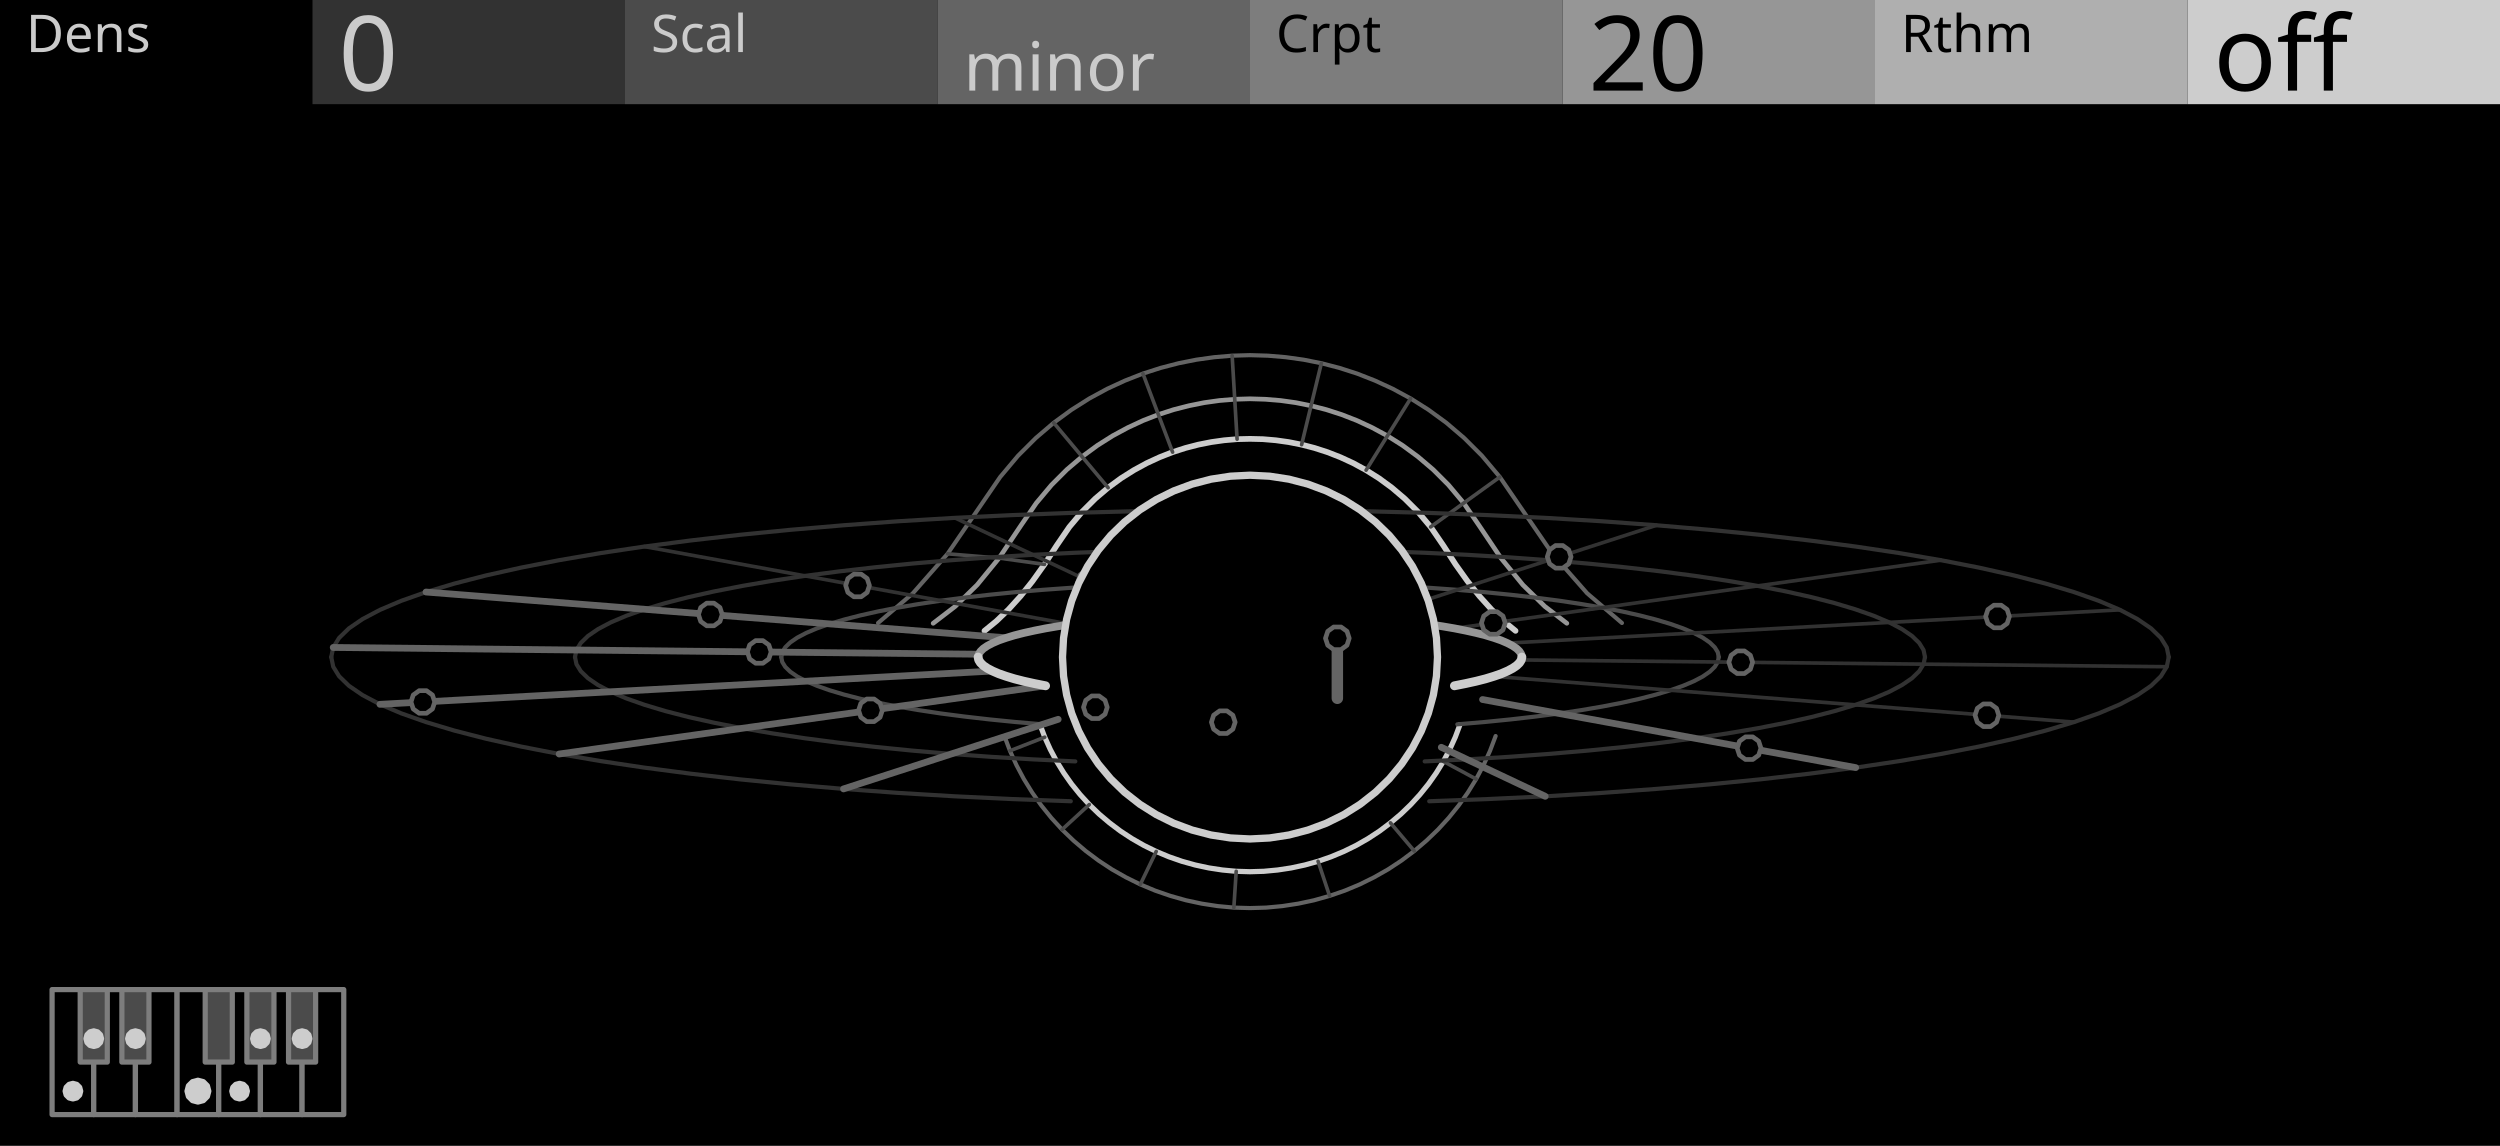
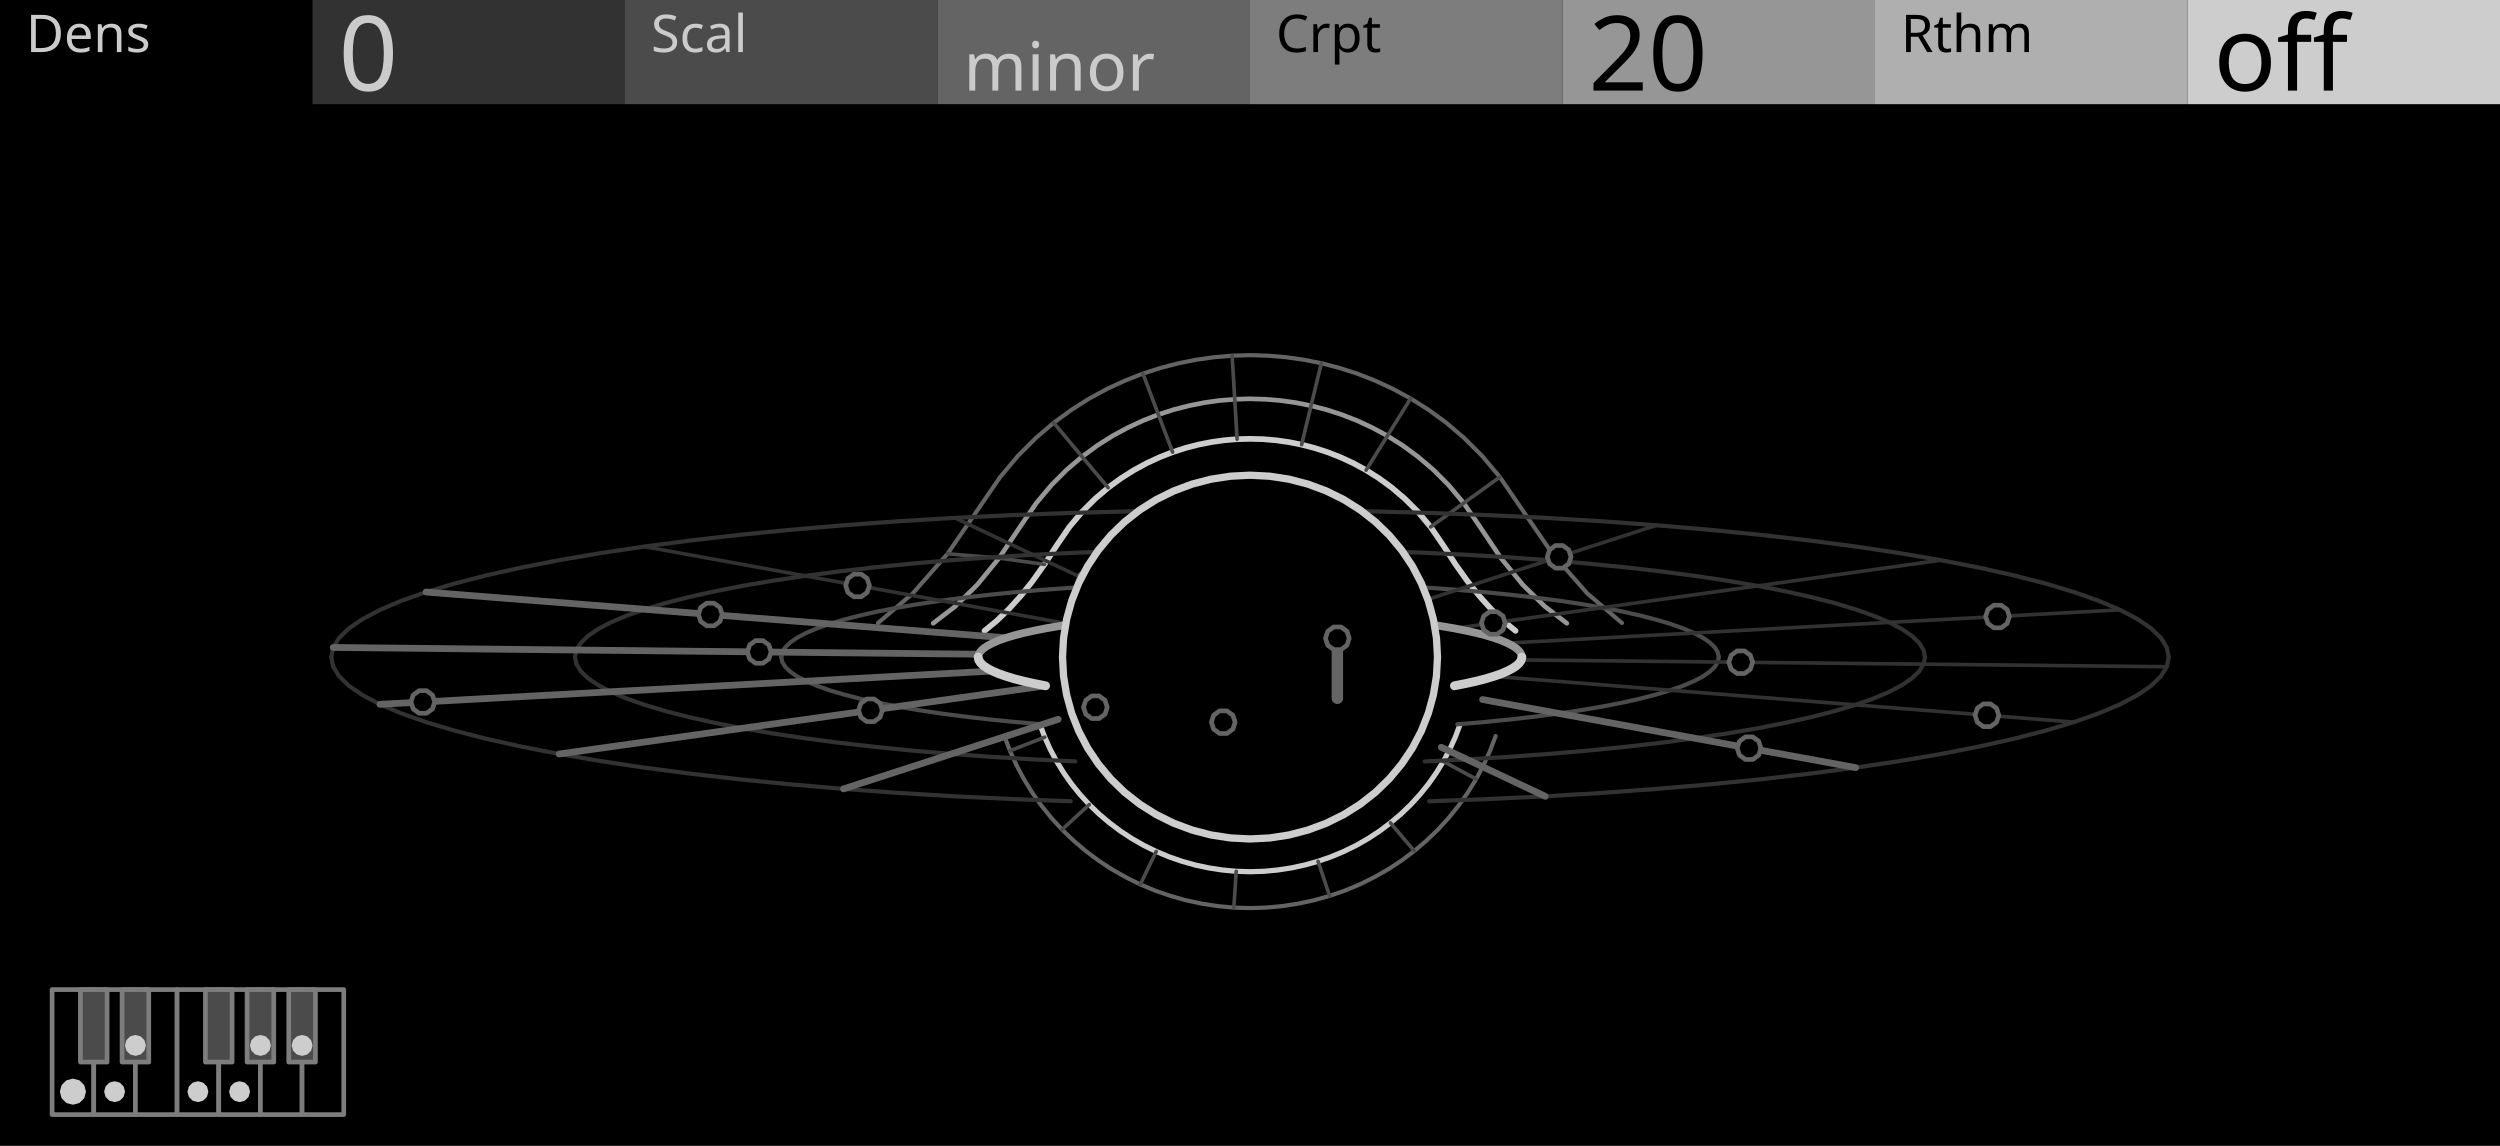
<svg xmlns="http://www.w3.org/2000/svg" width="480" height="220" viewBox="0 0 480 220">
  <rect x="0" y="0" width="480" height="220" fill="#000000" stroke="none" />
  <path d="M189.02,121.12 L191.33,119.23 L193.63,117.02 L195.94,114.47 L198.24,111.59 L200.54,108.36 L202.85,104.78 L205.32,101.17 L207.8,98.22 L210.28,95.75 L212.76,93.64 L215.23,91.83 L217.71,90.27 L220.19,88.92 L222.66,87.78 L225.14,86.81 L227.62,86.01 L230.09,85.37 L232.57,84.88 L235.05,84.53 L237.52,84.32 L240,84.26 L242.48,84.32 L244.95,84.53 L247.43,84.88 L249.91,85.37 L252.38,86.01 L254.86,86.81 L257.34,87.78 L259.81,88.92 L262.29,90.27 L264.77,91.83 L267.24,93.64 L269.72,95.75 L272.2,98.22 L274.68,101.17 L277.15,104.78 L279.46,108.36 L281.76,111.59 L284.06,114.47 L286.37,117.02 L288.67,119.23 L290.98,121.12" fill="none" stroke="#CDCDCD" stroke-width="1.1" stroke-linejoin="round" stroke-linecap="round" />
  <path d="M179.17,119.67 L183.38,116.44 L187.6,112.31 L191.82,107.15 L196.04,100.86 L198.97,96.59 L201.9,93.1 L204.83,90.17 L207.76,87.68 L210.69,85.53 L213.62,83.68 L216.55,82.1 L219.48,80.74 L222.41,79.6 L225.35,78.65 L228.28,77.9 L231.21,77.31 L234.14,76.9 L237.07,76.66 L240,76.57 L242.93,76.66 L245.86,76.9 L248.79,77.31 L251.72,77.9 L254.65,78.65 L257.59,79.6 L260.52,80.74 L263.45,82.1 L266.38,83.68 L269.31,85.53 L272.24,87.68 L275.17,90.17 L278.1,93.1 L281.03,96.59 L283.96,100.86 L288.18,107.15 L292.4,112.31 L296.62,116.44 L300.83,119.67" fill="none" stroke="#969696" stroke-width="0.9" stroke-linejoin="round" stroke-linecap="round" />
  <path d="M168.59,119.61 L175.26,113.92 L181.93,106.33 L188.61,96.58 L192.03,91.59 L195.46,87.51 L198.89,84.09 L202.31,81.17 L205.74,78.67 L209.16,76.51 L212.59,74.65 L216.02,73.07 L219.44,71.73 L222.87,70.63 L226.3,69.74 L229.72,69.06 L233.15,68.58 L236.57,68.29 L240,68.19 L243.43,68.29 L246.85,68.58 L250.28,69.06 L253.7,69.74 L257.13,70.63 L260.56,71.73 L263.98,73.07 L267.41,74.65 L270.84,76.51 L274.26,78.67 L277.69,81.17 L281.11,84.09 L284.54,87.51 L287.97,91.59 L291.39,96.58 L298.07,106.33 L304.74,113.92 L311.41,119.61" fill="none" stroke="#646464" stroke-width="0.8" stroke-linejoin="round" stroke-linecap="round" />
  <path d="M200.54,108.36 L191.82,107.15 L181.93,106.33" fill="none" stroke="#4B4B4B" stroke-width="0.7" stroke-linejoin="round" stroke-linecap="round" />
  <path d="M212.76,93.64 L207.76,87.68 L202.31,81.17" fill="none" stroke="#4B4B4B" stroke-width="0.7" stroke-linejoin="round" stroke-linecap="round" />
  <path d="M225.14,86.81 L222.41,79.6 L219.44,71.73" fill="none" stroke="#4B4B4B" stroke-width="0.7" stroke-linejoin="round" stroke-linecap="round" />
  <path d="M237.52,84.32 L237.07,76.66 L236.57,68.29" fill="none" stroke="#4B4B4B" stroke-width="0.7" stroke-linejoin="round" stroke-linecap="round" />
  <path d="M249.91,85.37 L251.72,77.9 L253.7,69.74" fill="none" stroke="#4B4B4B" stroke-width="0.7" stroke-linejoin="round" stroke-linecap="round" />
  <path d="M262.29,90.27 L266.38,83.68 L270.84,76.51" fill="none" stroke="#4B4B4B" stroke-width="0.7" stroke-linejoin="round" stroke-linecap="round" />
  <path d="M274.68,101.17 L281.03,96.59 L287.97,91.59" fill="none" stroke="#4B4B4B" stroke-width="0.7" stroke-linejoin="round" stroke-linecap="round" />
  <path d="M280.32,139.12 L279.41,141.54 L278.34,143.9 L277.12,146.19 L275.76,148.4 L274.26,150.53 L272.62,152.56 L270.86,154.48 L268.97,156.3 L266.97,157.99 L264.87,159.57 L262.67,161.01 L260.38,162.32 L258.01,163.48 L255.57,164.5 L253.07,165.37 L250.52,166.08 L247.92,166.64 L245.3,167.04 L242.65,167.29 L240,167.37 L237.35,167.29 L234.7,167.04 L232.08,166.64 L229.48,166.08 L226.93,165.37 L224.43,164.5 L221.99,163.48 L219.62,162.32 L217.33,161.01 L215.13,159.57 L213.03,157.99 L211.03,156.3 L209.14,154.48 L207.38,152.56 L205.74,150.53 L204.24,148.4 L202.88,146.19 L201.66,143.9 L200.59,141.54 L199.68,139.12" fill="none" stroke="#CDCDCD" stroke-width="1" stroke-linejoin="round" stroke-linecap="round" />
  <path d="M287.16,141.32 L286.09,144.15 L284.84,146.91 L283.42,149.58 L281.82,152.17 L280.06,154.66 L278.15,157.03 L276.09,159.28 L273.88,161.4 L271.54,163.39 L269.08,165.23 L266.51,166.92 L263.83,168.44 L261.06,169.81 L258.21,171 L255.28,172.01 L252.3,172.85 L249.27,173.5 L246.2,173.97 L243.1,174.26 L240,174.35 L236.9,174.26 L233.8,173.97 L230.73,173.5 L227.7,172.85 L224.72,172.01 L221.79,171 L218.94,169.81 L216.17,168.44 L213.49,166.92 L210.92,165.23 L208.46,163.39 L206.12,161.4 L203.91,159.28 L201.85,157.03 L199.94,154.66 L198.18,152.17 L196.58,149.58 L195.16,146.91 L193.91,144.15 L192.84,141.32" fill="none" stroke="#646464" stroke-width="0.8" stroke-linejoin="round" stroke-linecap="round" />
  <path d="M277.12,146.19 L283.42,149.58" fill="none" stroke="#4B4B4B" stroke-width="0.7" stroke-linejoin="round" stroke-linecap="round" />
  <path d="M266.97,157.99 L271.54,163.39" fill="none" stroke="#4B4B4B" stroke-width="0.7" stroke-linejoin="round" stroke-linecap="round" />
  <path d="M253.07,165.37 L255.28,172.01" fill="none" stroke="#4B4B4B" stroke-width="0.7" stroke-linejoin="round" stroke-linecap="round" />
  <path d="M237.35,167.29 L236.9,174.26" fill="none" stroke="#4B4B4B" stroke-width="0.7" stroke-linejoin="round" stroke-linecap="round" />
  <path d="M221.99,163.48 L218.94,169.81" fill="none" stroke="#4B4B4B" stroke-width="0.7" stroke-linejoin="round" stroke-linecap="round" />
  <path d="M209.14,154.48 L203.91,159.28" fill="none" stroke="#4B4B4B" stroke-width="0.7" stroke-linejoin="round" stroke-linecap="round" />
  <path d="M200.59,141.54 L193.91,144.15" fill="none" stroke="#4B4B4B" stroke-width="0.7" stroke-linejoin="round" stroke-linecap="round" />
  <path d="M187.8,126.16 L187.91,125.61 L188.25,125.07 L188.8,124.53 L189.58,124 L190.57,123.48 L191.77,122.96 L193.18,122.47 L194.79,121.98 L196.6,121.52 L198.59,121.08 L200.75,120.65 L203.09,120.25 L205.58,119.88 L208.22,119.53 L211,119.22 L213.9,118.93 L216.91,118.67 L220.02,118.44 L223.22,118.25 L226.49,118.09 L229.82,117.97 L233.19,117.88 L236.59,117.83 L240,117.81 L243.41,117.83 L246.81,117.88 L250.18,117.97 L253.51,118.09 L256.78,118.25 L259.98,118.44 L263.09,118.67 L266.1,118.93 L269,119.22 L271.78,119.53 L274.42,119.88 L276.91,120.25 L279.25,120.65 L281.41,121.08 L283.4,121.52 L285.21,121.98 L286.82,122.47 L288.23,122.96 L289.43,123.48 L290.42,124 L291.2,124.53 L291.75,125.07 L292.09,125.61 L292.2,126.16" fill="none" stroke="#4B4B4B" stroke-width="0.8" stroke-linejoin="round" stroke-linecap="round" />
  <path d="M150,126.16 L150.19,125.22 L150.77,124.28 L151.73,123.35 L153.07,122.43 L154.78,121.53 L156.85,120.65 L159.28,119.79 L162.06,118.96 L165.17,118.16 L168.6,117.39 L172.33,116.67 L176.36,115.98 L180.66,115.33 L185.21,114.74 L190,114.19 L195,113.69 L200.19,113.25 L205.56,112.86 L211.07,112.52 L216.71,112.25 L222.44,112.04 L228.25,111.88 L234.11,111.79 L240,111.76 L245.89,111.79 L251.75,111.88 L257.56,112.04 L263.29,112.25 L268.93,112.52 L274.44,112.86 L279.81,113.25 L285,113.69 L290,114.19 L294.79,114.74 L299.34,115.33 L303.64,115.98 L307.67,116.67 L311.4,117.39 L314.83,118.16 L317.94,118.96 L320.72,119.79 L323.15,120.65 L325.22,121.53 L326.93,122.43 L328.27,123.35 L329.23,124.28 L329.81,125.22 L330,126.16" fill="none" stroke="#4B4B4B" stroke-width="0.8" stroke-linejoin="round" stroke-linecap="round" />
  <path d="M110.4,126.16 L110.68,124.8 L111.51,123.45 L112.89,122.11 L114.82,120.79 L117.28,119.49 L120.27,118.22 L123.77,116.99 L127.76,115.79 L132.24,114.64 L137.18,113.54 L142.56,112.49 L148.36,111.5 L154.55,110.57 L161.1,109.71 L168,108.92 L175.2,108.2 L182.68,107.56 L190.4,107 L198.34,106.52 L206.46,106.13 L214.72,105.82 L223.08,105.6 L231.52,105.47 L240,105.42 L248.48,105.47 L256.92,105.6 L265.28,105.82 L273.54,106.13 L281.66,106.52 L289.6,107 L297.32,107.56 L304.8,108.2 L312,108.92 L318.9,109.71 L325.45,110.57 L331.64,111.5 L337.44,112.49 L342.82,113.54 L347.76,114.64 L352.24,115.79 L356.23,116.99 L359.73,118.22 L362.72,119.49 L365.18,120.79 L367.11,122.11 L368.49,123.45 L369.32,124.8 L369.6,126.16" fill="none" stroke="#323232" stroke-width="0.8" stroke-linejoin="round" stroke-linecap="round" />
  <path d="M63.6,126.16 L63.98,124.31 L65.11,122.48 L66.99,120.65 L69.61,118.86 L72.96,117.09 L77.03,115.36 L81.79,113.68 L87.23,112.05 L93.33,110.48 L100.05,108.98 L107.38,107.55 L115.27,106.2 L123.69,104.94 L132.61,103.77 L142,102.69 L151.8,101.72 L161.98,100.85 L172.49,100.08 L183.3,99.43 L194.34,98.9 L205.59,98.48 L216.98,98.18 L228.46,98 L240,97.94 L251.54,98 L263.02,98.18 L274.41,98.48 L285.66,98.9 L296.7,99.43 L307.51,100.08 L318.02,100.85 L328.2,101.72 L338,102.69 L347.39,103.77 L356.31,104.94 L364.73,106.2 L372.62,107.55 L379.95,108.98 L386.67,110.48 L392.77,112.05 L398.21,113.68 L402.97,115.36 L407.04,117.09 L410.39,118.86 L413.01,120.65 L414.89,122.48 L416.02,124.31 L416.4,126.16" fill="none" stroke="#323232" stroke-width="0.8" stroke-linejoin="round" stroke-linecap="round" />
  <path d="M187.91,125.61 L172.42,125.45 L156.93,125.29 L141.44,125.12 L125.95,124.96 L110.45,124.8 L94.96,124.64 L79.47,124.47 L63.98,124.31" fill="none" stroke="#646464" stroke-width="1.3" stroke-linejoin="round" stroke-linecap="round" />
  <path d="M193.19,122.46 L179.26,121.37 L165.34,120.27 L151.42,119.17 L137.49,118.07 L123.57,116.97 L109.65,115.87 L95.73,114.77 L81.8,113.67" fill="none" stroke="#646464" stroke-width="1.3" stroke-linejoin="round" stroke-linecap="round" />
  <path d="M205.59,119.88 L195.35,118.01 L185.12,116.14 L174.88,114.28 L164.65,112.41 L154.41,110.54 L144.18,108.67 L133.94,106.81 L123.71,104.94" fill="none" stroke="#323232" stroke-width="0.7" stroke-linejoin="round" stroke-linecap="round" />
  <path d="M223.23,118.25 L218.24,115.9 L213.25,113.55 L208.26,111.19 L203.27,108.84 L198.29,106.49 L193.3,104.14 L188.31,101.78 L183.32,99.43" fill="none" stroke="#323232" stroke-width="0.7" stroke-linejoin="round" stroke-linecap="round" />
  <path d="M243.42,117.83 L244.44,115.35 L245.46,112.87 L246.47,110.39 L247.49,107.91 L248.51,105.43 L249.53,102.95 L250.54,100.48 L251.56,98" fill="none" stroke="#323232" stroke-width="0.7" stroke-linejoin="round" stroke-linecap="round" />
  <path d="M263.09,118.67 L269.96,116.44 L276.83,114.21 L283.7,111.99 L290.57,109.76 L297.44,107.53 L304.3,105.3 L311.17,103.08 L318.04,100.85" fill="none" stroke="#323232" stroke-width="0.7" stroke-linejoin="round" stroke-linecap="round" />
  <path d="M279.25,120.65 L290.92,119.02 L302.6,117.38 L314.27,115.74 L325.95,114.1 L337.62,112.47 L349.29,110.83 L360.97,109.19 L372.64,107.55" fill="none" stroke="#323232" stroke-width="0.7" stroke-linejoin="round" stroke-linecap="round" />
  <path d="M289.43,123.48 L304.13,122.68 L318.84,121.88 L333.54,121.08 L348.24,120.28 L362.94,119.49 L377.64,118.69 L392.34,117.89 L407.05,117.09" fill="none" stroke="#323232" stroke-width="0.7" stroke-linejoin="round" stroke-linecap="round" />
  <path d="M187.8,126.16 L187.91,125.61 L188.25,125.07 L188.8,124.53 L189.58,124 L190.57,123.48 L191.77,122.96 L193.18,122.47 L194.79,121.98 L196.6,121.52 L198.59,121.08 L200.75,120.65 L203.09,120.25 L205.58,119.88 L208.22,119.53 L211,119.22 L213.9,118.93 L216.91,118.67 L220.02,118.44 L223.22,118.25 L226.49,118.09 L229.82,117.97 L233.19,117.88 L236.59,117.83 L240,117.81 L243.41,117.83 L246.81,117.88 L250.18,117.97 L253.51,118.09 L256.78,118.25 L259.98,118.44 L263.09,118.67 L266.1,118.93 L269,119.22 L271.78,119.53 L274.42,119.88 L276.91,120.25 L279.25,120.65 L281.41,121.08 L283.4,121.52 L285.21,121.98 L286.82,122.47 L288.23,122.96 L289.43,123.48 L290.42,124 L291.2,124.53 L291.75,125.07 L292.09,125.61 L292.2,126.16" fill="none" stroke="#646464" stroke-width="1" stroke-linejoin="round" stroke-linecap="round" />
  <path d="M187.8,126.16 L187.91,125.61 L188.25,125.07 L188.8,124.53 L189.58,124 L190.57,123.48 L191.77,122.96 L193.18,122.47 L194.79,121.98 L196.6,121.52 L198.59,121.08 L200.75,120.65 L203.09,120.25 L205.58,119.88 L208.22,119.53 L211,119.22 L213.9,118.93 L216.91,118.67 L220.02,118.44 L223.22,118.25 L226.49,118.09 L229.82,117.97 L233.19,117.88 L236.59,117.83 L240,117.81 L243.41,117.83 L246.81,117.88 L250.18,117.97 L253.51,118.09 L256.78,118.25 L259.98,118.44 L263.09,118.67 L266.1,118.93 L269,119.22 L271.78,119.53 L274.42,119.88 L276.91,120.25 L279.25,120.65 L281.41,121.08 L283.4,121.52 L285.21,121.98 L286.82,122.47 L288.23,122.96 L289.43,123.48 L290.42,124 L291.2,124.53 L291.75,125.07 L292.09,125.61 L292.2,126.16" fill="none" stroke="#969696" stroke-width="1.5" stroke-linejoin="round" stroke-linecap="round" />
  <path d="M148.06,125.17 L147.62,126.51 L146.48,127.34 L145.07,127.34 L143.93,126.51 L143.5,125.17 L143.93,123.83 L145.07,123 L146.48,123 L147.62,123.83 L148.06,125.17 Z" fill="#000000" stroke="#646464" stroke-width="0.9" stroke-linejoin="round" stroke-linecap="round" />
  <path d="M138.66,117.98 L138.23,119.32 L137.09,120.15 L135.68,120.15 L134.54,119.32 L134.1,117.98 L134.54,116.64 L135.68,115.81 L137.09,115.81 L138.23,116.64 L138.66,117.98 Z" fill="#000000" stroke="#646464" stroke-width="0.9" stroke-linejoin="round" stroke-linecap="round" />
  <path d="M166.93,112.41 L166.49,113.75 L165.35,114.58 L163.94,114.58 L162.8,113.75 L162.37,112.41 L162.8,111.07 L163.94,110.24 L165.35,110.24 L166.49,111.07 L166.93,112.41 Z" fill="#000000" stroke="#646464" stroke-width="0.9" stroke-linejoin="round" stroke-linecap="round" />
  <path d="M211.54,111.66 L211.11,113 L209.97,113.83 L208.56,113.83 L207.42,113 L206.98,111.66 L207.42,110.32 L208.56,109.5 L209.97,109.5 L211.11,110.32 L211.54,111.66 Z" fill="#000000" stroke="#646464" stroke-width="0.9" stroke-linejoin="round" stroke-linecap="round" />
  <path d="M253.68,98.39 L253.24,99.73 L252.1,100.56 L250.69,100.56 L249.55,99.73 L249.12,98.39 L249.55,97.05 L250.69,96.22 L252.1,96.22 L253.24,97.05 L253.68,98.39 Z" fill="#000000" stroke="#646464" stroke-width="0.9" stroke-linejoin="round" stroke-linecap="round" />
  <path d="M301.64,106.91 L301.2,108.25 L300.06,109.08 L298.66,109.08 L297.52,108.25 L297.08,106.91 L297.52,105.57 L298.66,104.74 L300.06,104.74 L301.2,105.57 L301.64,106.91 Z" fill="#000000" stroke="#646464" stroke-width="0.9" stroke-linejoin="round" stroke-linecap="round" />
  <path d="M289,119.61 L288.57,120.95 L287.43,121.77 L286.02,121.77 L284.88,120.95 L284.44,119.61 L284.88,118.27 L286.02,117.44 L287.43,117.44 L288.57,118.27 L289,119.61 Z" fill="#000000" stroke="#646464" stroke-width="0.9" stroke-linejoin="round" stroke-linecap="round" />
  <path d="M385.8,118.37 L385.37,119.71 L384.23,120.54 L382.82,120.54 L381.68,119.71 L381.24,118.37 L381.68,117.03 L382.82,116.2 L384.23,116.2 L385.37,117.03 L385.8,118.37 Z" fill="#000000" stroke="#646464" stroke-width="0.9" stroke-linejoin="round" stroke-linecap="round" />
  <path d="M276,126.16 L275.8,129.81 L275.21,133.42 L274.24,136.95 L272.89,140.36 L271.18,143.62 L269.12,146.69 L266.75,149.53 L264.09,152.11 L261.16,154.41 L258,156.4 L254.64,158.06 L251.12,159.37 L247.48,160.32 L243.76,160.89 L240,161.08 L236.24,160.89 L232.52,160.32 L228.88,159.37 L225.36,158.06 L222,156.4 L218.84,154.41 L215.91,152.11 L213.25,149.53 L210.88,146.69 L208.82,143.62 L207.11,140.36 L205.76,136.95 L204.79,133.42 L204.2,129.81 L204,126.16 L204.2,122.51 L204.79,118.9 L205.76,115.37 L207.11,111.96 L208.82,108.7 L210.88,105.63 L213.25,102.79 L215.91,100.21 L218.84,97.91 L222,95.92 L225.36,94.26 L228.88,92.95 L232.52,92 L236.24,91.43 L240,91.24 L243.76,91.43 L247.48,92 L251.12,92.95 L254.64,94.26 L258,95.92 L261.16,97.91 L264.09,100.21 L266.75,102.79 L269.12,105.63 L271.18,108.7 L272.89,111.96 L274.24,115.37 L275.21,118.9 L275.8,122.51 L276,126.16 Z" fill="#000000" stroke="#CDCDCD" stroke-width="1.4" stroke-linejoin="round" stroke-linecap="round" />
  <path d="M292.2,126.16 L292.09,126.71 L291.75,127.25 L291.2,127.79 L290.42,128.32 L289.43,128.84 L288.23,129.36 L286.82,129.85 L285.21,130.34 L283.4,130.8 L281.41,131.24 L279.25,131.67" fill="none" stroke="#4B4B4B" stroke-width="0.8" stroke-linejoin="round" stroke-linecap="round" />
  <path d="M200.75,131.67 L198.59,131.24 L196.6,130.8 L194.79,130.34 L193.18,129.85 L191.77,129.36 L190.57,128.84 L189.58,128.32 L188.8,127.79 L188.25,127.25 L187.91,126.71 L187.8,126.16" fill="none" stroke="#4B4B4B" stroke-width="0.8" stroke-linejoin="round" stroke-linecap="round" />
  <path d="M330,126.16 L329.81,127.1 L329.23,128.04 L328.27,128.97 L326.93,129.89 L325.22,130.79 L323.15,131.67 L320.72,132.53 L317.94,133.36 L314.83,134.16 L311.4,134.93 L307.67,135.65 L303.64,136.34 L299.34,136.99 L294.79,137.58 L290,138.13 L285,138.63 L279.81,139.07" fill="none" stroke="#4B4B4B" stroke-width="0.8" stroke-linejoin="round" stroke-linecap="round" />
  <path d="M200.19,139.07 L195,138.63 L190,138.13 L185.21,137.58 L180.66,136.99 L176.36,136.34 L172.33,135.65 L168.6,134.93 L165.17,134.16 L162.06,133.36 L159.28,132.53 L156.85,131.67 L154.78,130.79 L153.07,129.89 L151.73,128.97 L150.77,128.04 L150.19,127.1 L150,126.16" fill="none" stroke="#4B4B4B" stroke-width="0.8" stroke-linejoin="round" stroke-linecap="round" />
  <path d="M369.6,126.16 L369.32,127.52 L368.49,128.87 L367.11,130.21 L365.18,131.53 L362.72,132.83 L359.73,134.1 L356.23,135.33 L352.24,136.53 L347.76,137.68 L342.82,138.78 L337.44,139.83 L331.64,140.82 L325.45,141.75 L318.9,142.61 L312,143.4 L304.8,144.12 L297.32,144.76 L289.6,145.32 L281.66,145.8 L273.54,146.19" fill="none" stroke="#323232" stroke-width="0.8" stroke-linejoin="round" stroke-linecap="round" />
  <path d="M206.46,146.19 L198.34,145.8 L190.4,145.32 L182.68,144.76 L175.2,144.12 L168,143.4 L161.1,142.61 L154.55,141.75 L148.36,140.82 L142.56,139.83 L137.18,138.78 L132.24,137.68 L127.76,136.53 L123.77,135.33 L120.27,134.1 L117.28,132.83 L114.82,131.53 L112.89,130.21 L111.51,128.87 L110.68,127.52 L110.4,126.16" fill="none" stroke="#323232" stroke-width="0.8" stroke-linejoin="round" stroke-linecap="round" />
  <path d="M416.4,126.16 L416.02,128.01 L414.89,129.84 L413.01,131.67 L410.39,133.46 L407.04,135.23 L402.97,136.96 L398.21,138.64 L392.77,140.27 L386.67,141.84 L379.95,143.34 L372.62,144.77 L364.73,146.12 L356.31,147.38 L347.39,148.55 L338,149.63 L328.2,150.6 L318.02,151.47 L307.51,152.24 L296.7,152.89 L285.66,153.42 L274.41,153.84" fill="none" stroke="#323232" stroke-width="0.8" stroke-linejoin="round" stroke-linecap="round" />
  <path d="M205.59,153.84 L194.34,153.42 L183.3,152.89 L172.49,152.24 L161.98,151.47 L151.8,150.6 L142,149.63 L132.61,148.55 L123.69,147.38 L115.27,146.12 L107.38,144.77 L100.05,143.34 L93.33,141.84 L87.23,140.27 L81.79,138.64 L77.03,136.96 L72.96,135.23 L69.61,133.46 L66.99,131.67 L65.11,129.84 L63.98,128.01 L63.6,126.16" fill="none" stroke="#323232" stroke-width="0.8" stroke-linejoin="round" stroke-linecap="round" />
  <path d="M284.65,134.31 L294.88,136.18 L305.12,138.04 L315.35,139.91 L325.59,141.78 L335.82,143.65 L346.06,145.51 L356.29,147.38" fill="none" stroke="#646464" stroke-width="1.3" stroke-linejoin="round" stroke-linecap="round" />
  <path d="M276.73,143.48 L281.71,145.83 L286.7,148.18 L291.69,150.54 L296.68,152.89" fill="none" stroke="#646464" stroke-width="1.3" stroke-linejoin="round" stroke-linecap="round" />
  <path d="M203.17,138.11 L196.3,140.33 L189.43,142.56 L182.56,144.79 L175.7,147.02 L168.83,149.24 L161.96,151.47" fill="none" stroke="#646464" stroke-width="1.3" stroke-linejoin="round" stroke-linecap="round" />
  <path d="M200.75,131.67 L189.08,133.3 L177.4,134.94 L165.73,136.58 L154.05,138.22 L142.38,139.85 L130.71,141.49 L119.03,143.13 L107.36,144.77" fill="none" stroke="#646464" stroke-width="1.3" stroke-linejoin="round" stroke-linecap="round" />
  <path d="M190.57,128.84 L175.87,129.64 L161.16,130.44 L146.46,131.24 L131.76,132.04 L117.06,132.83 L102.36,133.63 L87.66,134.43 L72.95,135.23" fill="none" stroke="#646464" stroke-width="1.3" stroke-linejoin="round" stroke-linecap="round" />
  <path d="M292.09,126.71 L307.58,126.87 L323.07,127.03 L338.56,127.2 L354.05,127.36 L369.55,127.52 L385.04,127.68 L400.53,127.85 L416.02,128.01" fill="none" stroke="#323232" stroke-width="0.7" stroke-linejoin="round" stroke-linecap="round" />
  <path d="M286.81,129.86 L300.74,130.95 L314.66,132.05 L328.58,133.15 L342.51,134.25 L356.43,135.35 L370.35,136.45 L384.27,137.55 L398.2,138.65" fill="none" stroke="#323232" stroke-width="0.7" stroke-linejoin="round" stroke-linecap="round" />
  <path d="M292.2,126.16 L292.09,126.71 L291.75,127.25 L291.2,127.79 L290.42,128.32 L289.43,128.84 L288.23,129.36 L286.82,129.85 L285.21,130.34 L283.4,130.8 L281.41,131.24 L279.25,131.67" fill="none" stroke="#646464" stroke-width="1" stroke-linejoin="round" stroke-linecap="round" />
  <path d="M200.75,131.67 L198.59,131.24 L196.6,130.8 L194.79,130.34 L193.18,129.85 L191.77,129.36 L190.57,128.84 L189.58,128.32 L188.8,127.79 L188.25,127.25 L187.91,126.71 L187.8,126.16" fill="none" stroke="#646464" stroke-width="1" stroke-linejoin="round" stroke-linecap="round" />
  <path d="M292.2,126.16 L292.09,126.71 L291.75,127.25 L291.2,127.79 L290.42,128.32 L289.43,128.84 L288.23,129.36 L286.82,129.85 L285.21,130.34 L283.4,130.8 L281.41,131.24 L279.25,131.67" fill="none" stroke="#CDCDCD" stroke-width="1.7" stroke-linejoin="round" stroke-linecap="round" />
  <path d="M200.75,131.67 L198.59,131.24 L196.6,130.8 L194.79,130.34 L193.18,129.85 L191.77,129.36 L190.57,128.84 L189.58,128.32 L188.8,127.79 L188.25,127.25 L187.91,126.71 L187.8,126.16" fill="none" stroke="#CDCDCD" stroke-width="1.7" stroke-linejoin="round" stroke-linecap="round" />
  <path d="M338.1,143.65 L337.67,144.99 L336.53,145.82 L335.12,145.82 L333.98,144.99 L333.54,143.65 L333.98,142.31 L335.12,141.48 L336.53,141.48 L337.67,142.31 L338.1,143.65 Z" fill="#000000" stroke="#646464" stroke-width="0.9" stroke-linejoin="round" stroke-linecap="round" />
  <path d="M256.77,134.07 L256.77,122.55" fill="none" stroke="#646464" stroke-width="2.2" stroke-linejoin="round" stroke-linecap="round" />
  <path d="M259.05,122.55 L258.62,123.89 L257.48,124.72 L256.07,124.72 L254.93,123.89 L254.49,122.55 L254.93,121.21 L256.07,120.38 L257.48,120.38 L258.62,121.21 L259.05,122.55 Z" fill="#000000" stroke="#646464" stroke-width="0.9" stroke-linejoin="round" stroke-linecap="round" />
  <path d="M237.15,138.66 L236.71,140 L235.57,140.83 L234.16,140.83 L233.02,140 L232.59,138.66 L233.02,137.32 L234.16,136.49 L235.57,136.49 L236.71,137.32 L237.15,138.66 Z" fill="#000000" stroke="#646464" stroke-width="0.9" stroke-linejoin="round" stroke-linecap="round" />
  <path d="M212.59,135.79 L212.16,137.13 L211.02,137.96 L209.61,137.96 L208.47,137.13 L208.03,135.79 L208.47,134.45 L209.61,133.62 L211.02,133.62 L212.16,134.45 L212.59,135.79 Z" fill="#000000" stroke="#646464" stroke-width="0.9" stroke-linejoin="round" stroke-linecap="round" />
  <path d="M169.41,136.38 L168.97,137.72 L167.83,138.55 L166.42,138.55 L165.28,137.72 L164.85,136.38 L165.28,135.04 L166.42,134.21 L167.83,134.21 L168.97,135.04 L169.41,136.38 Z" fill="#000000" stroke="#646464" stroke-width="0.9" stroke-linejoin="round" stroke-linecap="round" />
  <path d="M83.47,134.78 L83.03,136.12 L81.89,136.95 L80.48,136.95 L79.34,136.12 L78.91,134.78 L79.34,133.44 L80.48,132.61 L81.89,132.61 L83.03,133.44 L83.47,134.78 Z" fill="#000000" stroke="#646464" stroke-width="0.9" stroke-linejoin="round" stroke-linecap="round" />
  <path d="M336.5,127.15 L336.07,128.49 L334.93,129.32 L333.52,129.32 L332.38,128.49 L331.94,127.15 L332.38,125.81 L333.52,124.98 L334.93,124.98 L336.07,125.81 L336.5,127.15 Z" fill="#000000" stroke="#646464" stroke-width="0.9" stroke-linejoin="round" stroke-linecap="round" />
  <path d="M383.77,137.33 L383.33,138.67 L382.19,139.5 L380.79,139.5 L379.65,138.67 L379.21,137.33 L379.65,135.99 L380.79,135.16 L382.19,135.16 L383.33,135.99 L383.77,137.33 Z" fill="#000000" stroke="#646464" stroke-width="0.9" stroke-linejoin="round" stroke-linecap="round" />
-   <path d="M10,190 L18,190 L18,214 L10,214 Z" fill="#000000" stroke="#7D7D7D" stroke-width="1" stroke-linejoin="round" stroke-linecap="round" />
-   <path d="M18,190 L26,190 L26,214 L18,214 Z" fill="#000000" stroke="#7D7D7D" stroke-width="1" stroke-linejoin="round" stroke-linecap="round" />
-   <path d="M26,190 L34,190 L34,214 L26,214 Z" fill="#000000" stroke="#7D7D7D" stroke-width="1" stroke-linejoin="round" stroke-linecap="round" />
-   <path d="M34,190 L42,190 L42,214 L34,214 Z" fill="#000000" stroke="#7D7D7D" stroke-width="1" stroke-linejoin="round" stroke-linecap="round" />
-   <path d="M42,190 L50,190 L50,214 L42,214 Z" fill="#000000" stroke="#7D7D7D" stroke-width="1" stroke-linejoin="round" stroke-linecap="round" />
-   <path d="M50,190 L58,190 L58,214 L50,214 Z" fill="#000000" stroke="#7D7D7D" stroke-width="1" stroke-linejoin="round" stroke-linecap="round" />
-   <path d="M58,190 L66,190 L66,214 L58,214 Z" fill="#000000" stroke="#7D7D7D" stroke-width="1" stroke-linejoin="round" stroke-linecap="round" />
-   <path d="M15.4,190 L20.6,190 L20.6,203.92 L15.4,203.92 Z" fill="#4B4B4B" stroke="#7D7D7D" stroke-width="1" stroke-linejoin="round" stroke-linecap="round" />
-   <path d="M23.4,190 L28.6,190 L28.6,203.92 L23.4,203.92 Z" fill="#4B4B4B" stroke="#7D7D7D" stroke-width="1" stroke-linejoin="round" stroke-linecap="round" />
-   <path d="M39.4,190 L44.6,190 L44.6,203.92 L39.4,203.92 Z" fill="#4B4B4B" stroke="#7D7D7D" stroke-width="1" stroke-linejoin="round" stroke-linecap="round" />
-   <path d="M47.4,190 L52.6,190 L52.6,203.92 L47.4,203.92 Z" fill="#4B4B4B" stroke="#7D7D7D" stroke-width="1" stroke-linejoin="round" stroke-linecap="round" />
-   <path d="M55.4,190 L60.6,190 L60.6,203.92 L55.4,203.92 Z" fill="#4B4B4B" stroke="#7D7D7D" stroke-width="1" stroke-linejoin="round" stroke-linecap="round" />
-   <path d="M15.6,209.5 L15.39,210.3 L14.8,210.89 L14,211.1 L13.2,210.89 L12.61,210.3 L12.4,209.5 L12.61,208.7 L13.2,208.11 L14,207.9 L14.8,208.11 L15.39,208.7 L15.6,209.5 Z" fill="#CDCDCD" stroke="#CDCDCD" stroke-width="0.8" stroke-linejoin="round" stroke-linecap="round" />
-   <path d="M19.6,199.42 L19.39,200.22 L18.8,200.81 L18,201.02 L17.2,200.81 L16.61,200.22 L16.4,199.42 L16.61,198.62 L17.2,198.03 L18,197.82 L18.8,198.03 L19.39,198.62 L19.6,199.42 Z" fill="#CDCDCD" stroke="#CDCDCD" stroke-width="0.8" stroke-linejoin="round" stroke-linecap="round" />
-   <path d="M27.6,199.42 L27.39,200.22 L26.8,200.81 L26,201.02 L25.2,200.81 L24.61,200.22 L24.4,199.42 L24.61,198.62 L25.2,198.03 L26,197.82 L26.8,198.03 L27.39,198.62 L27.6,199.42 Z" fill="#CDCDCD" stroke="#CDCDCD" stroke-width="0.8" stroke-linejoin="round" stroke-linecap="round" />
-   <path d="M40.2,209.5 L39.91,210.6 L39.1,211.41 L38,211.7 L36.9,211.41 L36.09,210.6 L35.8,209.5 L36.09,208.4 L36.9,207.59 L38,207.3 L39.1,207.59 L39.91,208.4 L40.2,209.5 Z" fill="#CDCDCD" stroke="#CDCDCD" stroke-width="0.8" stroke-linejoin="round" stroke-linecap="round" />
-   <path d="M47.6,209.5 L47.39,210.3 L46.8,210.89 L46,211.1 L45.2,210.89 L44.61,210.3 L44.4,209.5 L44.61,208.7 L45.2,208.11 L46,207.9 L46.8,208.11 L47.39,208.7 L47.6,209.5 Z" fill="#CDCDCD" stroke="#CDCDCD" stroke-width="0.8" stroke-linejoin="round" stroke-linecap="round" />
-   <path d="M51.6,199.42 L51.39,200.22 L50.8,200.81 L50,201.02 L49.2,200.81 L48.61,200.22 L48.4,199.42 L48.61,198.62 L49.2,198.03 L50,197.82 L50.8,198.03 L51.39,198.62 L51.6,199.42 Z" fill="#CDCDCD" stroke="#CDCDCD" stroke-width="0.8" stroke-linejoin="round" stroke-linecap="round" />
-   <path d="M59.6,199.42 L59.39,200.22 L58.8,200.81 L58,201.02 L57.2,200.81 L56.61,200.22 L56.4,199.42 L56.61,198.62 L57.2,198.03 L58,197.82 L58.8,198.03 L59.39,198.62 L59.6,199.42 Z" fill="#CDCDCD" stroke="#CDCDCD" stroke-width="0.8" stroke-linejoin="round" stroke-linecap="round" />
+   <path d="M10,190 L18,190 L18,214 L10,214 Z" fill="#000000" stroke="#7D7D7D" stroke-width="0.9" stroke-linejoin="round" stroke-linecap="round" />
+   <path d="M18,190 L26,190 L26,214 L18,214 Z" fill="#000000" stroke="#7D7D7D" stroke-width="0.9" stroke-linejoin="round" stroke-linecap="round" />
+   <path d="M26,190 L34,190 L34,214 L26,214 Z" fill="#000000" stroke="#7D7D7D" stroke-width="0.9" stroke-linejoin="round" stroke-linecap="round" />
+   <path d="M34,190 L42,190 L42,214 L34,214 Z" fill="#000000" stroke="#7D7D7D" stroke-width="0.9" stroke-linejoin="round" stroke-linecap="round" />
+   <path d="M42,190 L50,190 L50,214 L42,214 Z" fill="#000000" stroke="#7D7D7D" stroke-width="0.9" stroke-linejoin="round" stroke-linecap="round" />
+   <path d="M50,190 L58,190 L58,214 L50,214 Z" fill="#000000" stroke="#7D7D7D" stroke-width="0.9" stroke-linejoin="round" stroke-linecap="round" />
+   <path d="M58,190 L66,190 L66,214 L58,214 Z" fill="#000000" stroke="#7D7D7D" stroke-width="0.9" stroke-linejoin="round" stroke-linecap="round" />
+   <path d="M15.44,190 L20.56,190 L20.56,203.92 L15.44,203.92 Z" fill="#4B4B4B" stroke="#7D7D7D" stroke-width="0.9" stroke-linejoin="round" stroke-linecap="round" />
+   <path d="M23.44,190 L28.56,190 L28.56,203.92 L23.44,203.92 Z" fill="#4B4B4B" stroke="#7D7D7D" stroke-width="0.9" stroke-linejoin="round" stroke-linecap="round" />
+   <path d="M39.44,190 L44.56,190 L44.56,203.92 L39.44,203.92 Z" fill="#4B4B4B" stroke="#7D7D7D" stroke-width="0.9" stroke-linejoin="round" stroke-linecap="round" />
+   <path d="M47.44,190 L52.56,190 L52.56,203.92 L47.44,203.92 Z" fill="#4B4B4B" stroke="#7D7D7D" stroke-width="0.9" stroke-linejoin="round" stroke-linecap="round" />
+   <path d="M55.44,190 L60.56,190 L60.56,203.92 L55.44,203.92 Z" fill="#4B4B4B" stroke="#7D7D7D" stroke-width="0.9" stroke-linejoin="round" stroke-linecap="round" />
+   <path d="M16.2,209.6 L15.91,210.7 L15.1,211.51 L14,211.8 L12.9,211.51 L12.09,210.7 L11.8,209.6 L12.09,208.5 L12.9,207.69 L14,207.4 L15.1,207.69 L15.91,208.5 L16.2,209.6 Z" fill="#CDCDCD" stroke="#CDCDCD" stroke-width="0.6" stroke-linejoin="round" stroke-linecap="round" />
+   <path d="M23.7,209.6 L23.47,210.45 L22.85,211.07 L22,211.3 L21.15,211.07 L20.53,210.45 L20.3,209.6 L20.53,208.75 L21.15,208.13 L22,207.9 L22.85,208.13 L23.47,208.75 L23.7,209.6 Z" fill="#CDCDCD" stroke="#CDCDCD" stroke-width="0.6" stroke-linejoin="round" stroke-linecap="round" />
+   <path d="M27.7,200.72 L27.47,201.57 L26.85,202.19 L26,202.42 L25.15,202.19 L24.53,201.57 L24.3,200.72 L24.53,199.87 L25.15,199.25 L26,199.02 L26.85,199.25 L27.47,199.87 L27.7,200.72 Z" fill="#CDCDCD" stroke="#CDCDCD" stroke-width="0.6" stroke-linejoin="round" stroke-linecap="round" />
+   <path d="M39.7,209.6 L39.47,210.45 L38.85,211.07 L38,211.3 L37.15,211.07 L36.53,210.45 L36.3,209.6 L36.53,208.75 L37.15,208.13 L38,207.9 L38.85,208.13 L39.47,208.75 L39.7,209.6 Z" fill="#CDCDCD" stroke="#CDCDCD" stroke-width="0.6" stroke-linejoin="round" stroke-linecap="round" />
+   <path d="M47.7,209.6 L47.47,210.45 L46.85,211.07 L46,211.3 L45.15,211.07 L44.53,210.45 L44.3,209.6 L44.53,208.75 L45.15,208.13 L46,207.9 L46.85,208.13 L47.47,208.75 L47.7,209.6 Z" fill="#CDCDCD" stroke="#CDCDCD" stroke-width="0.6" stroke-linejoin="round" stroke-linecap="round" />
+   <path d="M51.7,200.72 L51.47,201.57 L50.85,202.19 L50,202.42 L49.15,202.19 L48.53,201.57 L48.3,200.72 L48.53,199.87 L49.15,199.25 L50,199.02 L50.85,199.25 L51.47,199.87 L51.7,200.72 Z" fill="#CDCDCD" stroke="#CDCDCD" stroke-width="0.6" stroke-linejoin="round" stroke-linecap="round" />
+   <path d="M59.7,200.72 L59.47,201.57 L58.85,202.19 L58,202.42 L57.15,202.19 L56.53,201.57 L56.3,200.72 L56.53,199.87 L57.15,199.25 L58,199.02 L58.85,199.25 L59.47,199.87 L59.7,200.72 Z" fill="#CDCDCD" stroke="#CDCDCD" stroke-width="0.6" stroke-linejoin="round" stroke-linecap="round" />
  <rect x="0" y="0" width="480" height="20" fill="#000000" stroke="none" />
  <rect x="0" y="0" width="60" height="20" fill="#000000" stroke="none" />
  <rect x="60" y="0" width="60" height="20" fill="#323232" stroke="none" />
  <rect x="120" y="0" width="60" height="20" fill="#4B4B4B" stroke="none" />
  <rect x="180" y="0" width="60" height="20" fill="#646464" stroke="none" />
  <rect x="240" y="0" width="60" height="20" fill="#7D7D7D" stroke="none" />
  <rect x="300" y="0" width="60" height="20" fill="#969696" stroke="none" />
  <rect x="360" y="0" width="60" height="20" fill="#AFAFAF" stroke="none" />
  <rect x="420" y="0" width="60" height="20" fill="#CDCDCD" stroke="none" />
  <text transform="matrix(1 0 0 1 5 10)" fill="#CBCBCB" font-family="UniversNextPro-Light" font-size="10px">Dens</text>
  <text transform="matrix(1 0 0 1 65 17.4)" fill="#CBCBCB" font-family="UniversNextPro-Light" font-size="20px">0</text>
  <text transform="matrix(1 0 0 1 125 10)" fill="#CBCBCB" font-family="UniversNextPro-Light" font-size="10px">Scal</text>
  <text transform="matrix(1 0 0 1 185 17.4)" fill="#CBCBCB" font-family="UniversNextPro-Light" font-size="13px">minor</text>
  <text transform="matrix(1 0 0 1 245 10)" fill="#000000" font-family="UniversNextPro-Light" font-size="10px">Crpt</text>
  <text transform="matrix(1 0 0 1 305 17.4)" fill="#000000" font-family="UniversNextPro-Light" font-size="20px">20</text>
  <text transform="matrix(1 0 0 1 365 10)" fill="#000000" font-family="UniversNextPro-Light" font-size="10px">Rthm</text>
  <text transform="matrix(1 0 0 1 425 17.4)" fill="#000000" font-family="UniversNextPro-Light" font-size="20px">off</text>
</svg>
